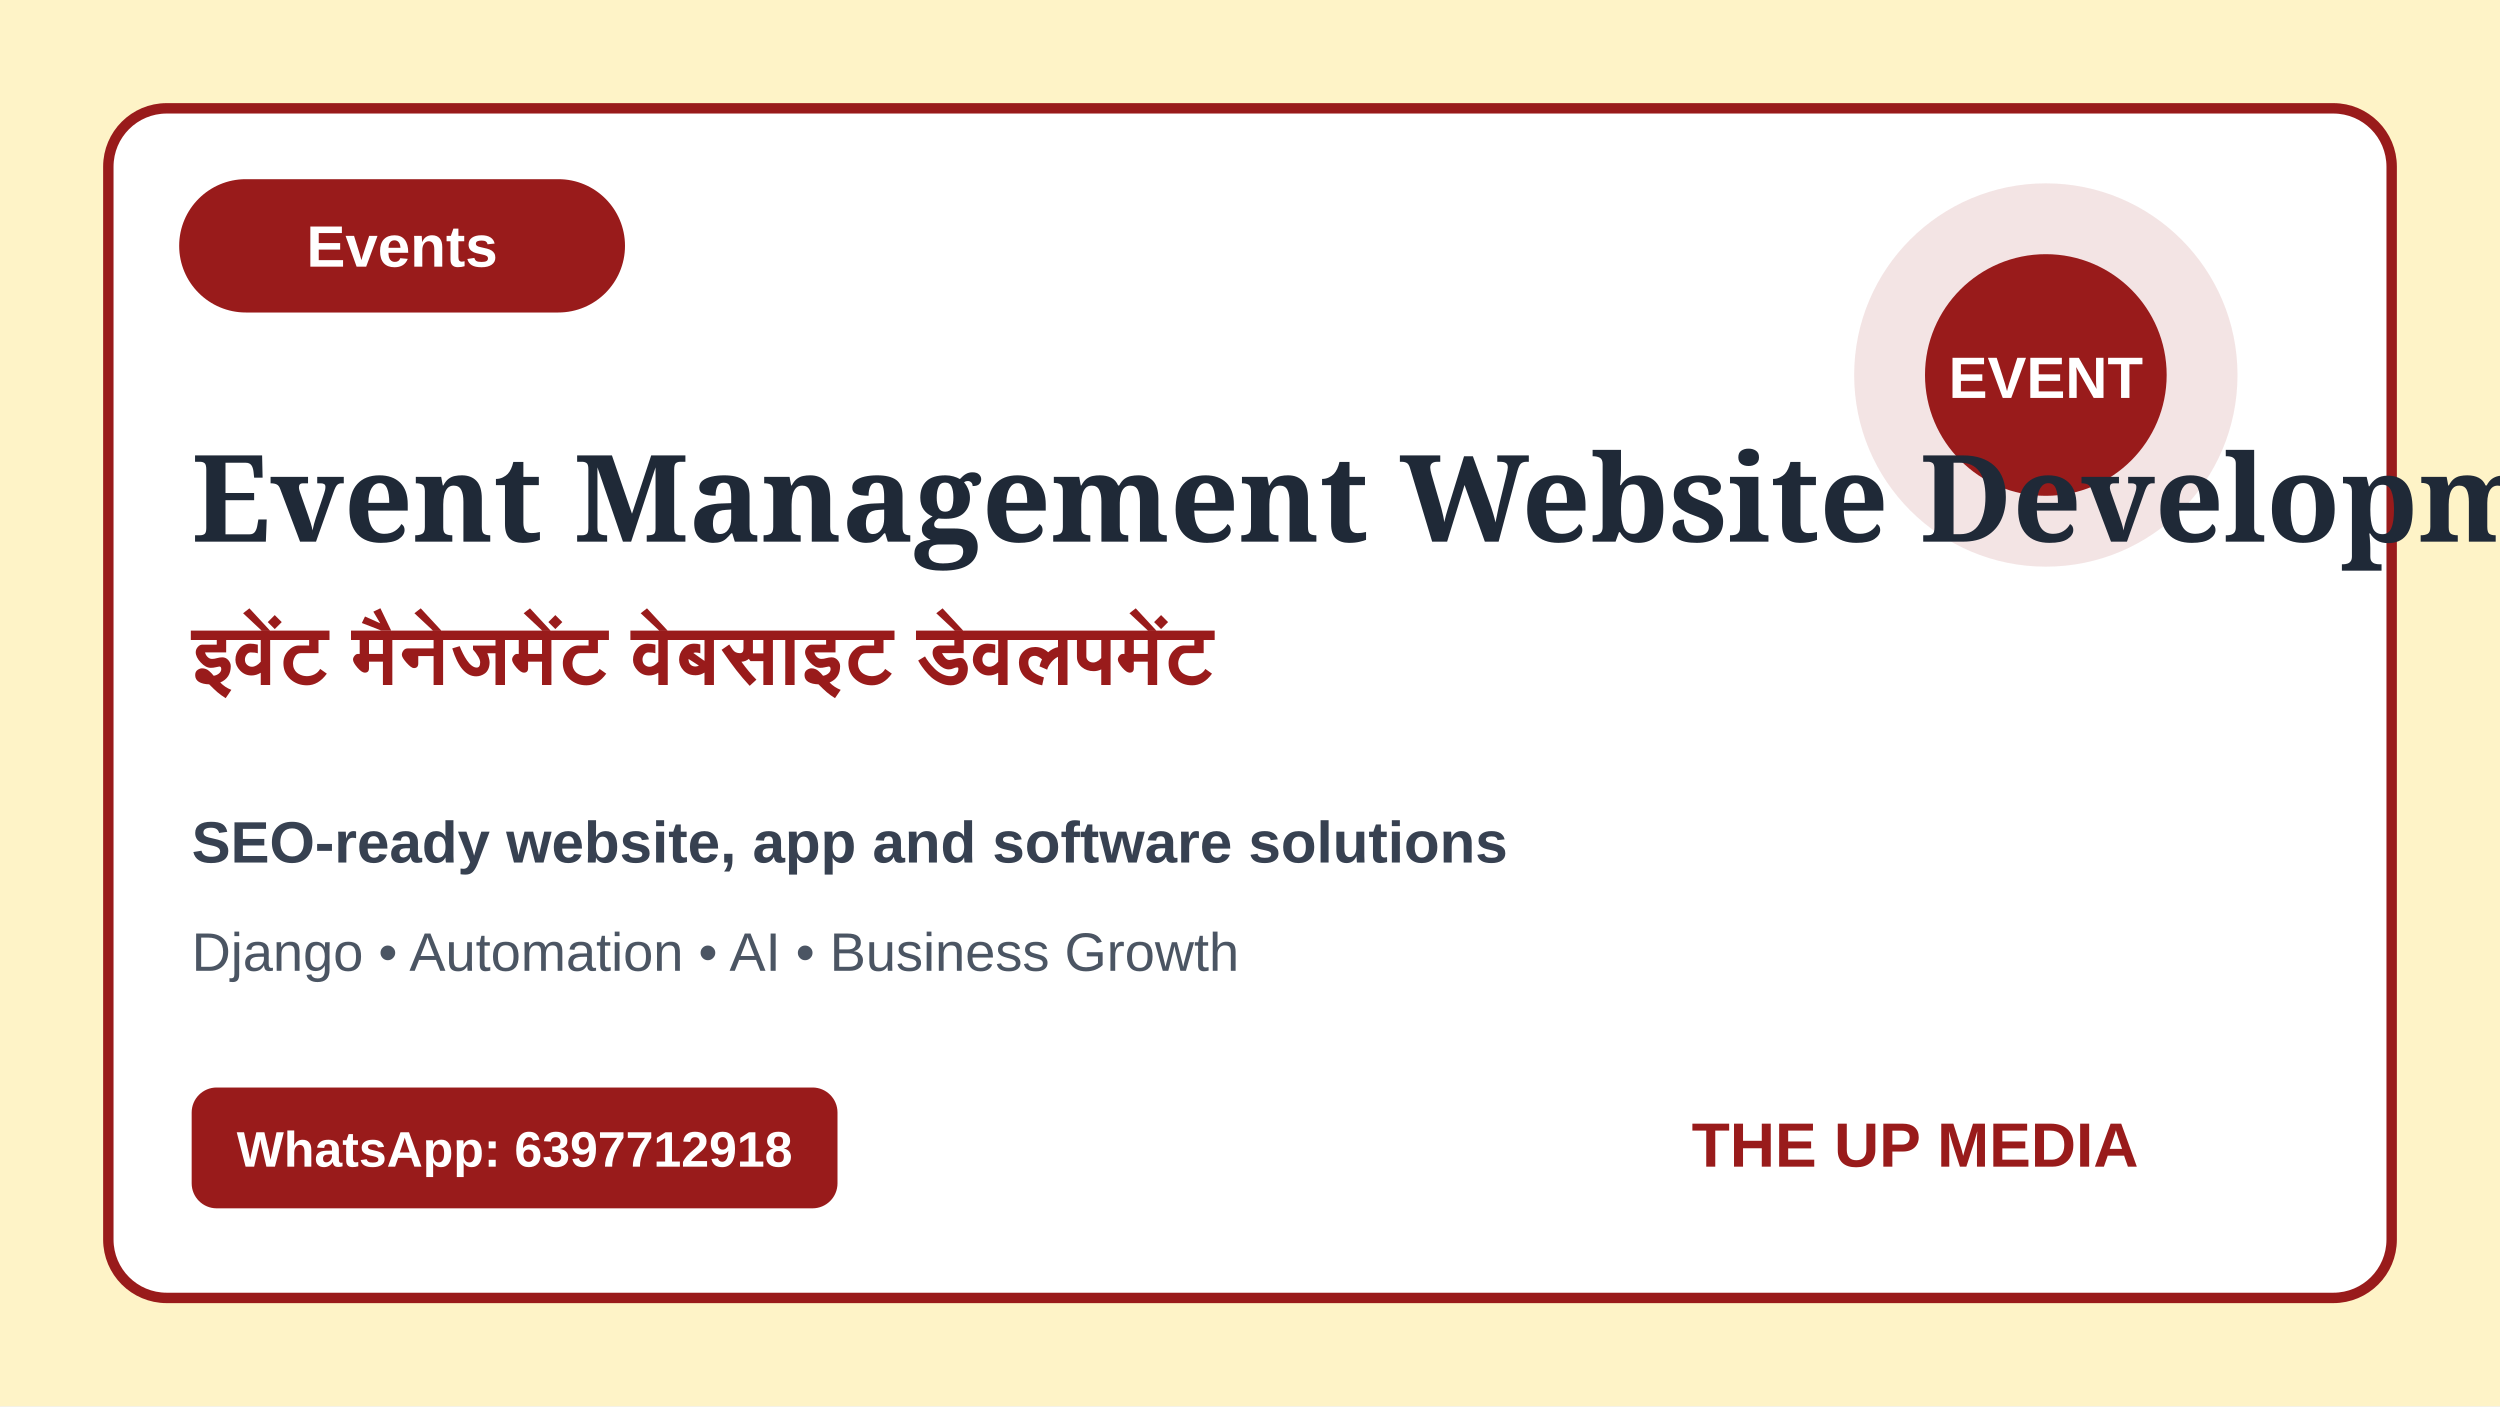
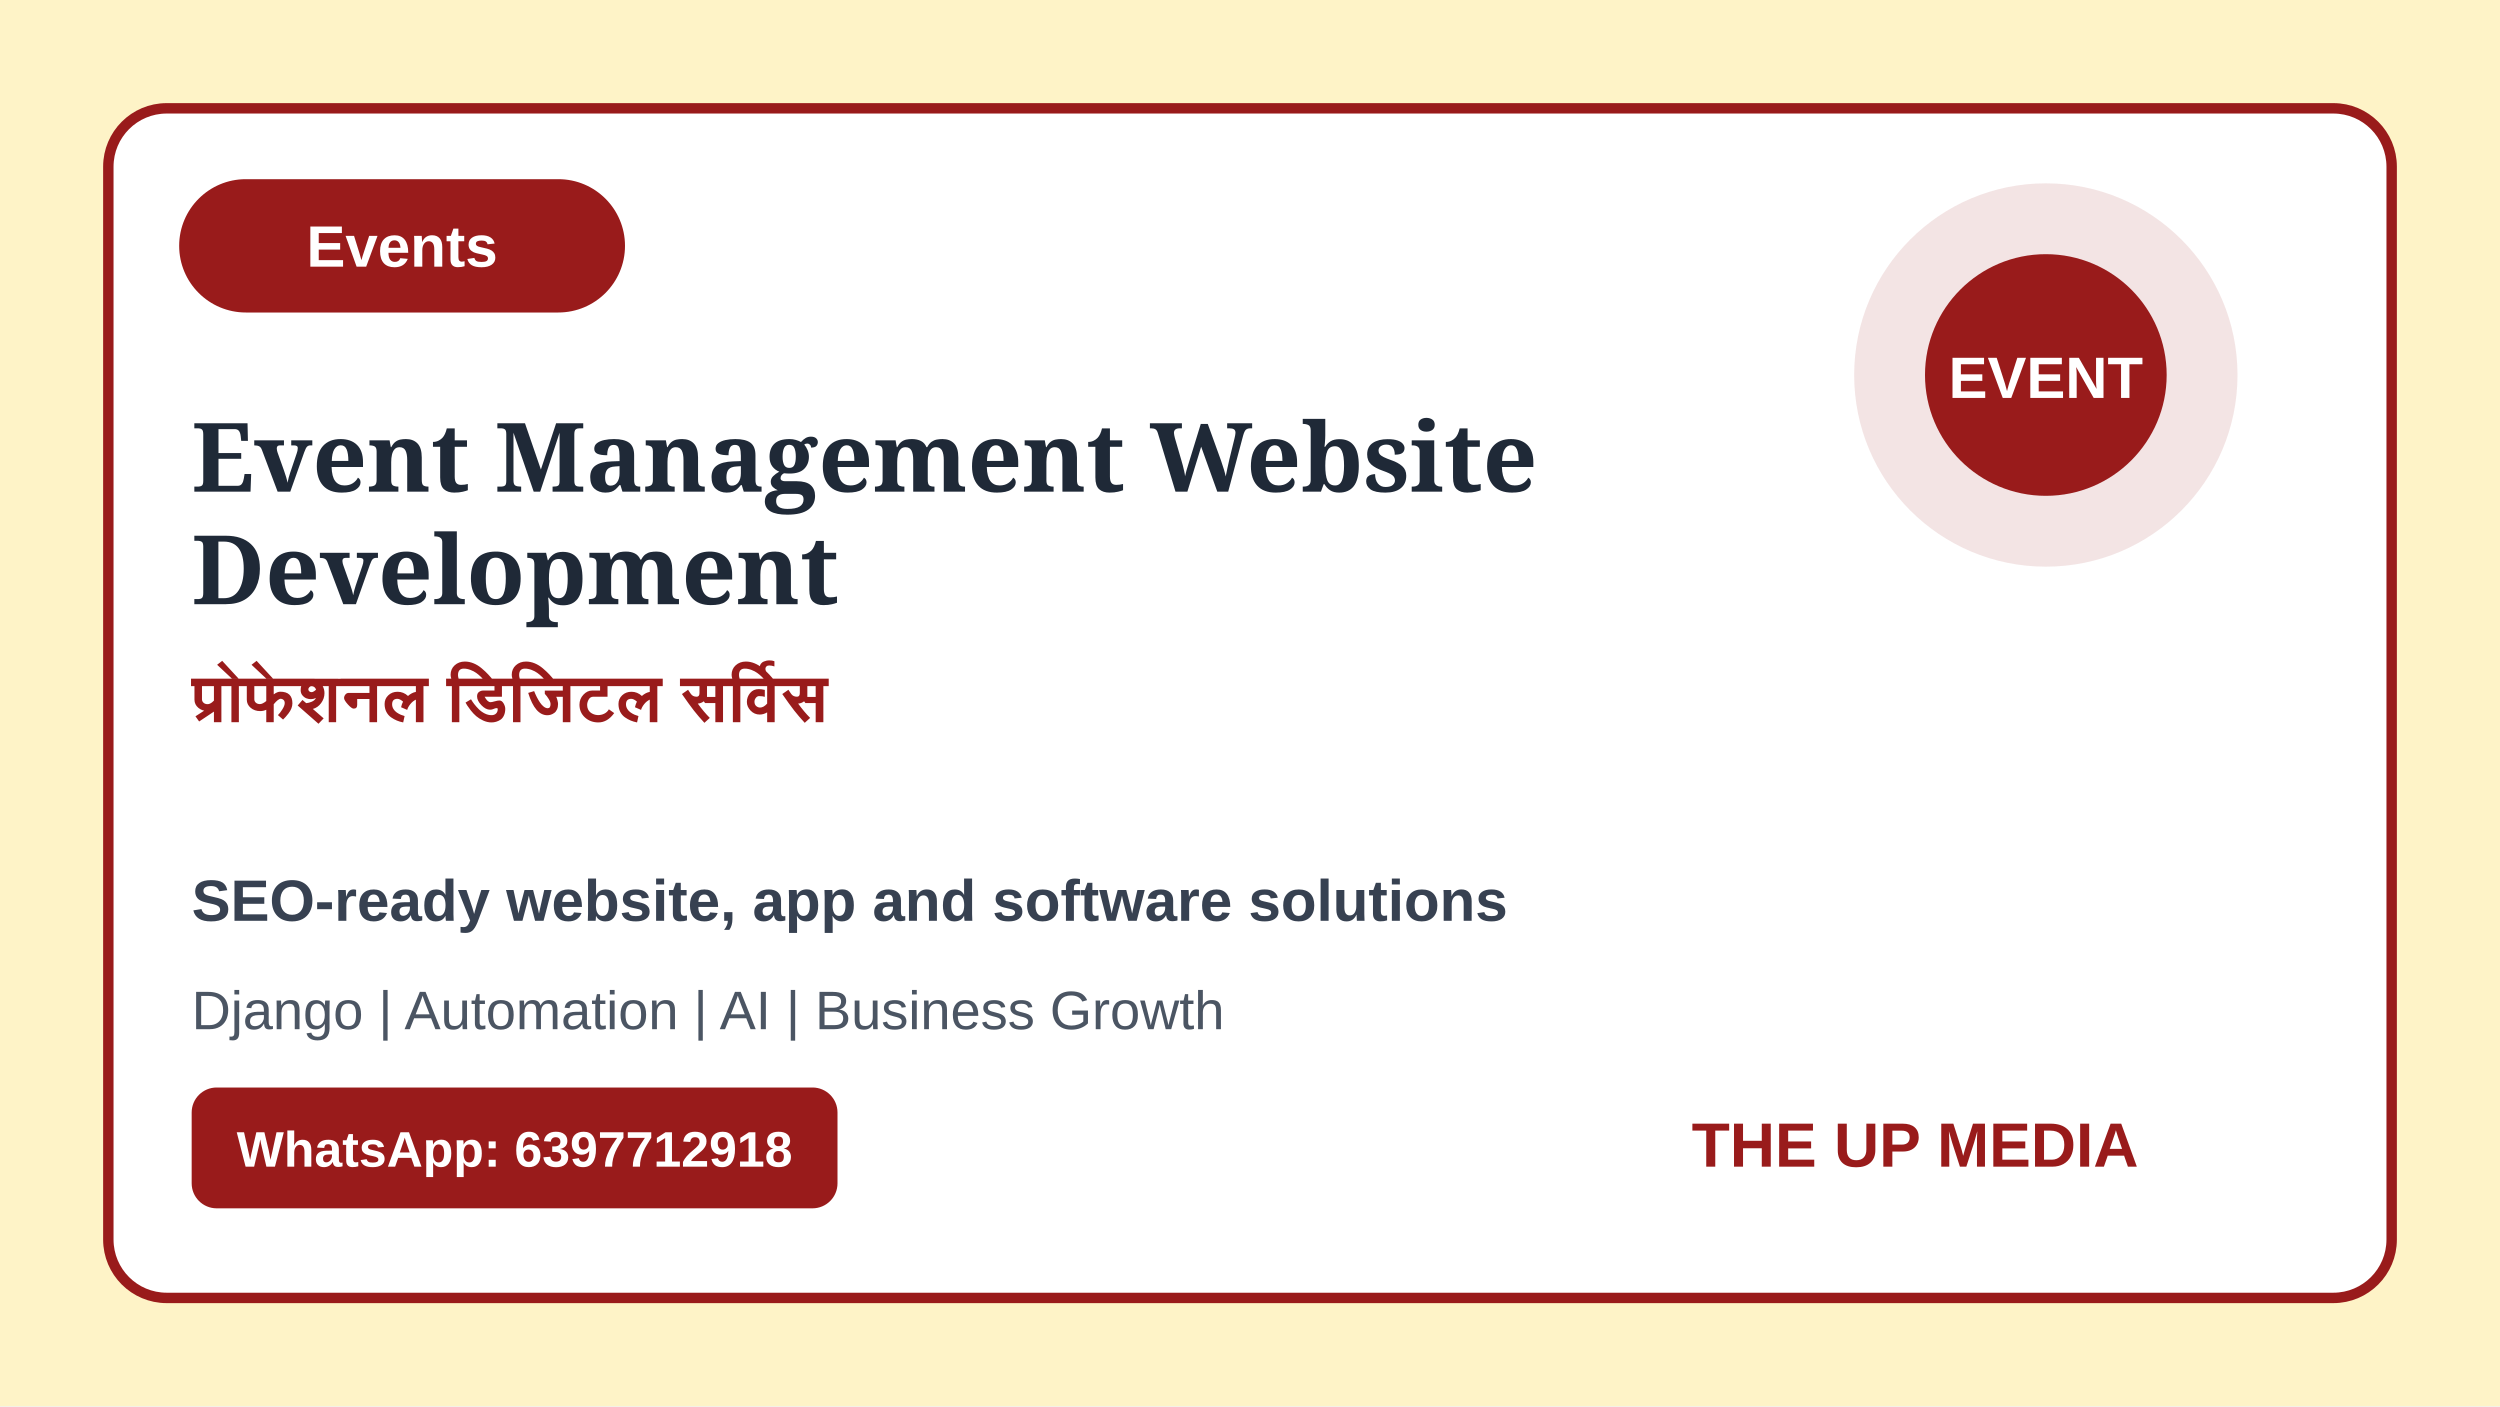
<svg xmlns="http://www.w3.org/2000/svg" width="1200" height="675" viewBox="0 0 1200 675" role="img" aria-label="Event Management Website Development">
  <rect width="1200" height="675" fill="#fef3c7" />
  <rect x="52" y="52" width="1096" height="571" rx="28" fill="#ffffff" stroke="#991b1b" stroke-width="5" />
  <rect x="86" y="86" width="214" height="64" rx="32" fill="#991b1b" />
  <text x="193" y="128" text-anchor="middle" font-family="Arial, sans-serif" font-size="28" font-weight="800" fill="#ffffff">Events</text>
  <circle cx="982" cy="180" r="92" fill="#991b1b" opacity="0.12" />
  <circle cx="982" cy="180" r="58" fill="#991b1b" />
  <text x="982" y="191" text-anchor="middle" font-family="Arial, sans-serif" font-size="28" font-weight="900" fill="#ffffff">EVENT</text>
-   <text x="92" y="260" font-family="Georgia, serif" font-size="58" font-weight="900" fill="#1f2937">Event Management Website Development</text>
-   <text x="92" y="328" font-family="Arial, sans-serif" font-size="40" font-weight="800" fill="#991b1b">इवेंट मैनेजमेंट वेबसाइट डेवलपमेंट</text>
-   <text x="92" y="414" font-family="Arial, sans-serif" font-size="28" font-weight="700" fill="#374151">SEO-ready website, app and software solutions</text>
-   <text x="92" y="466" font-family="Arial, sans-serif" font-size="26" fill="#4b5563">Django • Automation • AI • Business Growth</text>
+   <text y="236" font-family="Georgia, serif" font-size="46" font-weight="900" fill="#1f2937">
+     <tspan x="92" dy="0">Event Management Website</tspan>
+     <tspan x="92" dy="54">Development</tspan>
+   </text>
+   <text y="346" font-family="Arial, sans-serif" font-size="32" font-weight="800" fill="#991b1b">
+     <tspan x="92" dy="0">प्रोफेशनल डिजिटल सर्विस</tspan>
+   </text>
+   <text x="92" y="442" font-family="Arial, sans-serif" font-size="28" font-weight="700" fill="#374151">SEO-ready website, app and software solutions</text>
+   <text x="92" y="494" font-family="Arial, sans-serif" font-size="26" fill="#4b5563">Django | Automation | AI | Business Growth</text>
  <rect x="92" y="522" width="310" height="58" rx="12" fill="#991b1b" />
  <text x="247" y="560" text-anchor="middle" font-family="Arial, sans-serif" font-size="24" font-weight="800" fill="#ffffff">WhatsApp: 6397712918</text>
  <text x="812" y="560" font-family="Arial, sans-serif" font-size="30" font-weight="900" fill="#991b1b">THE UP MEDIA</text>
</svg>
